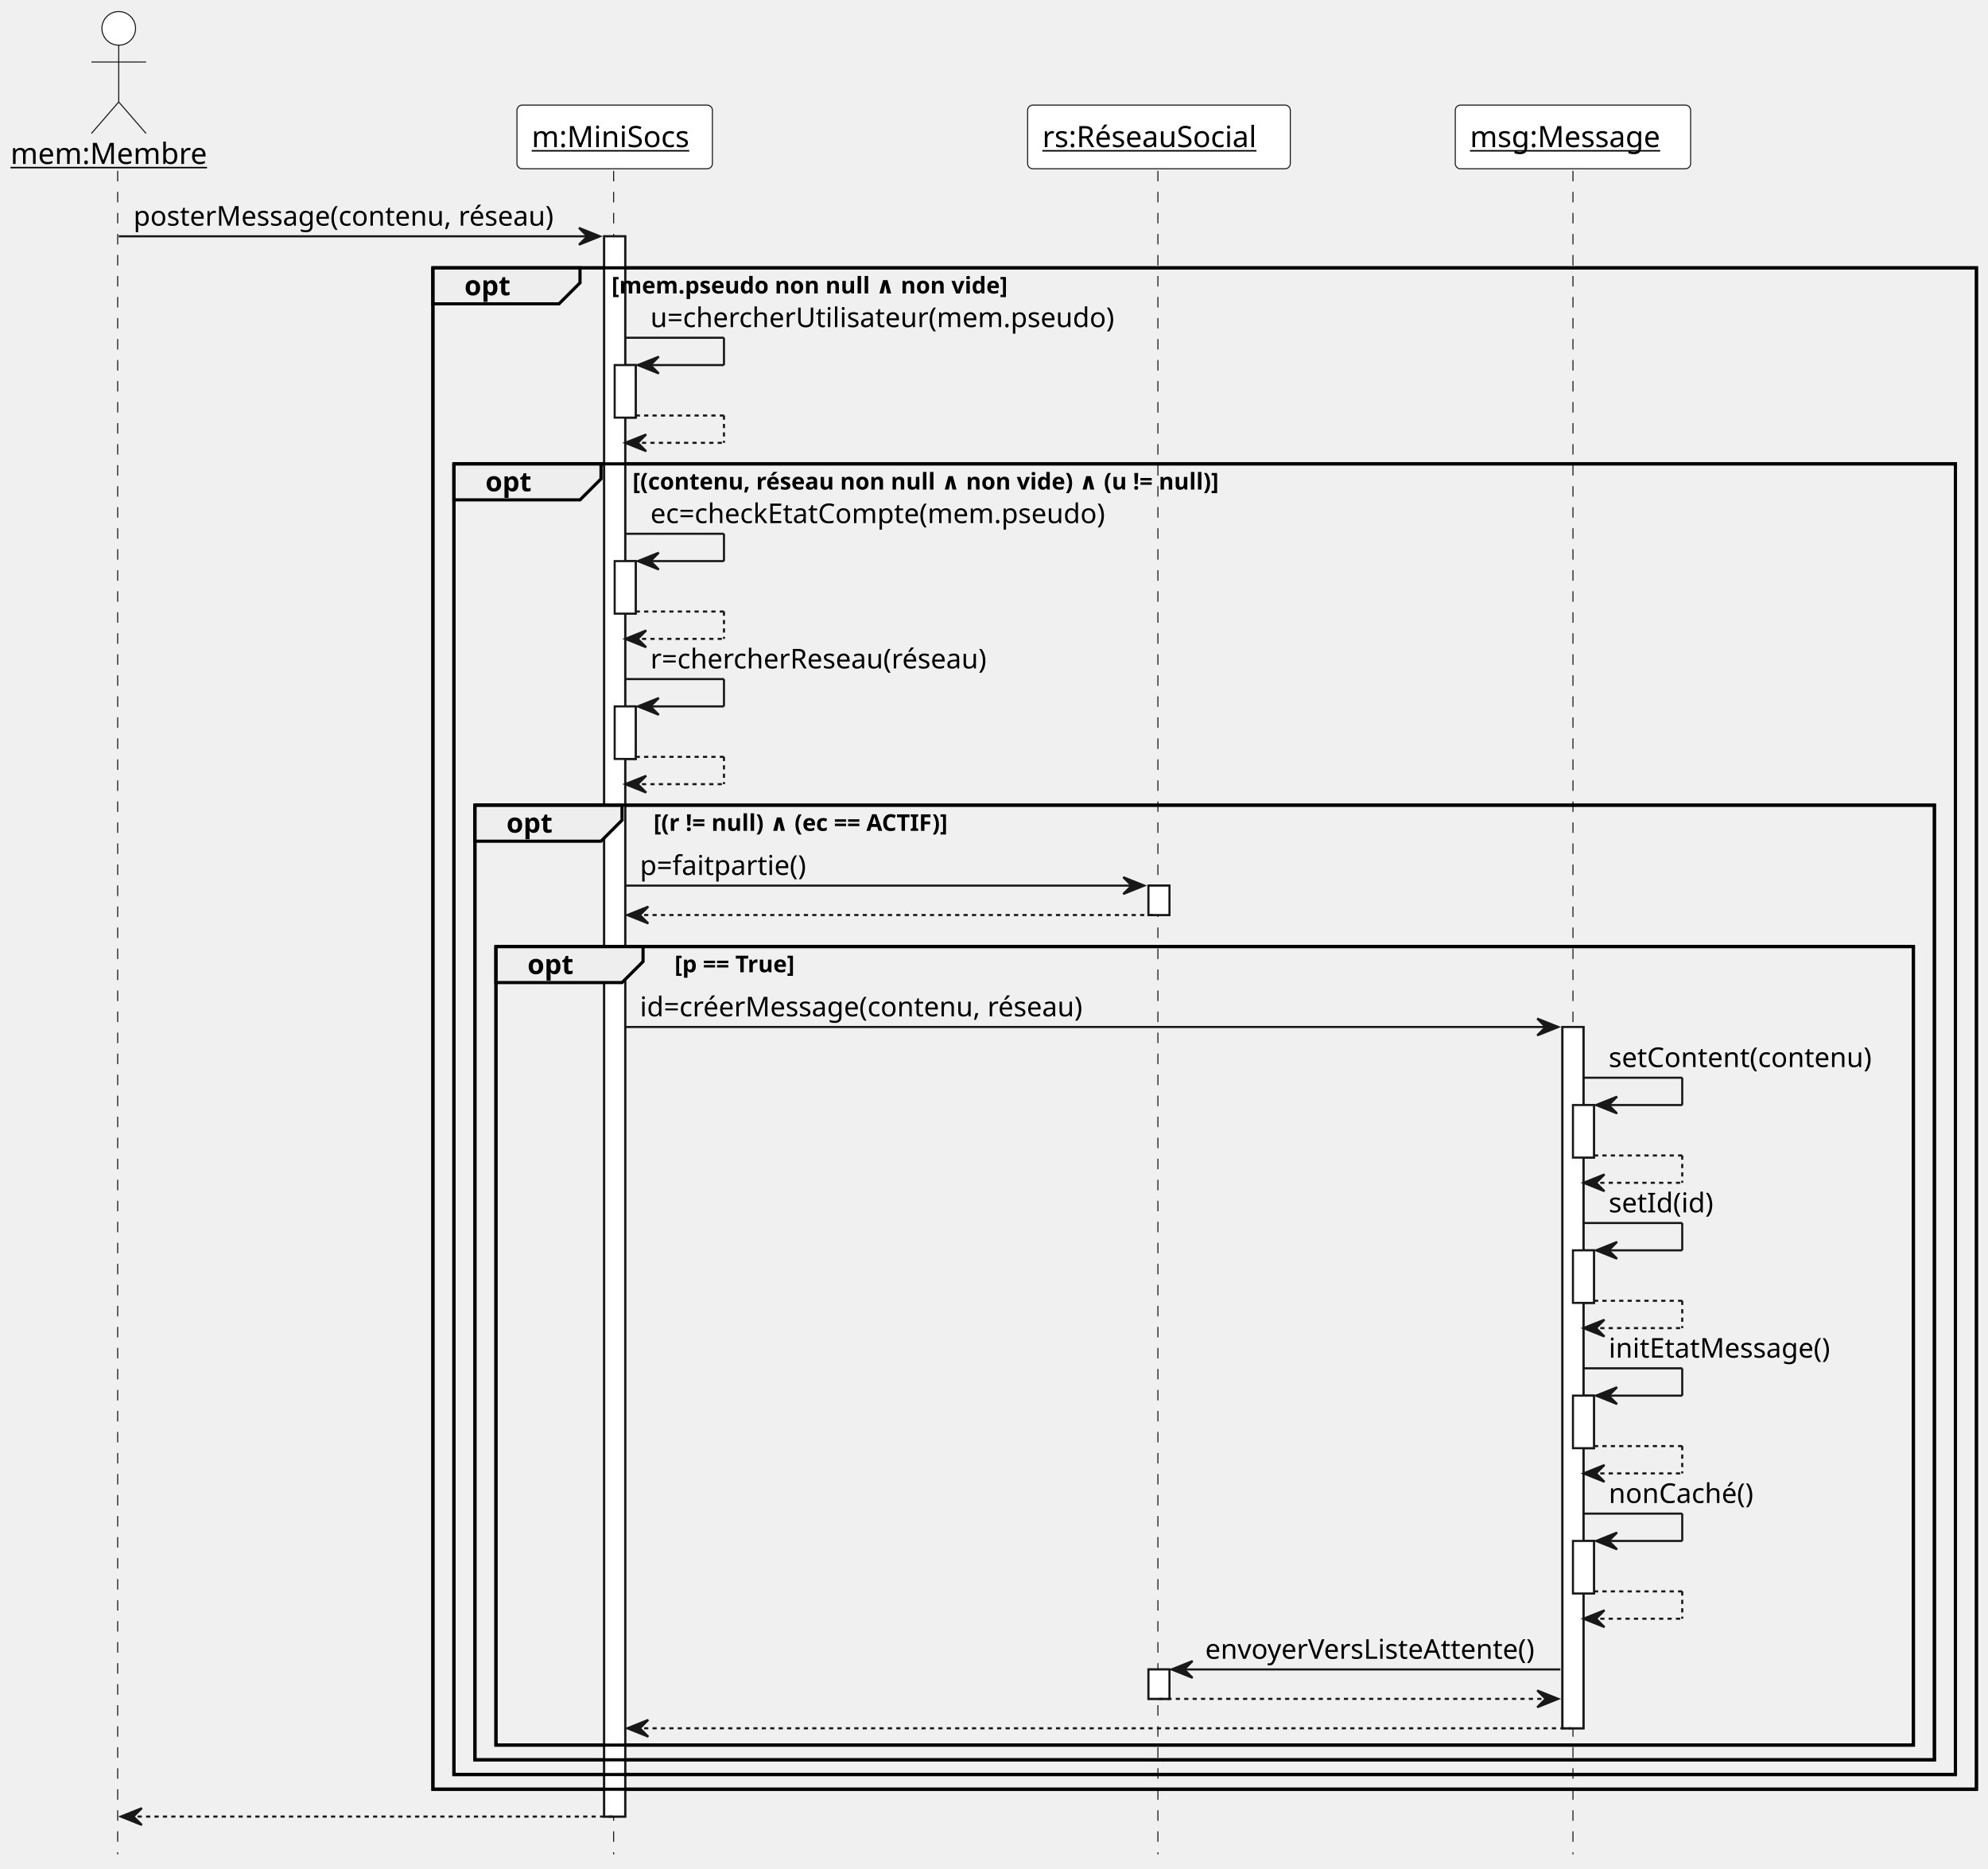
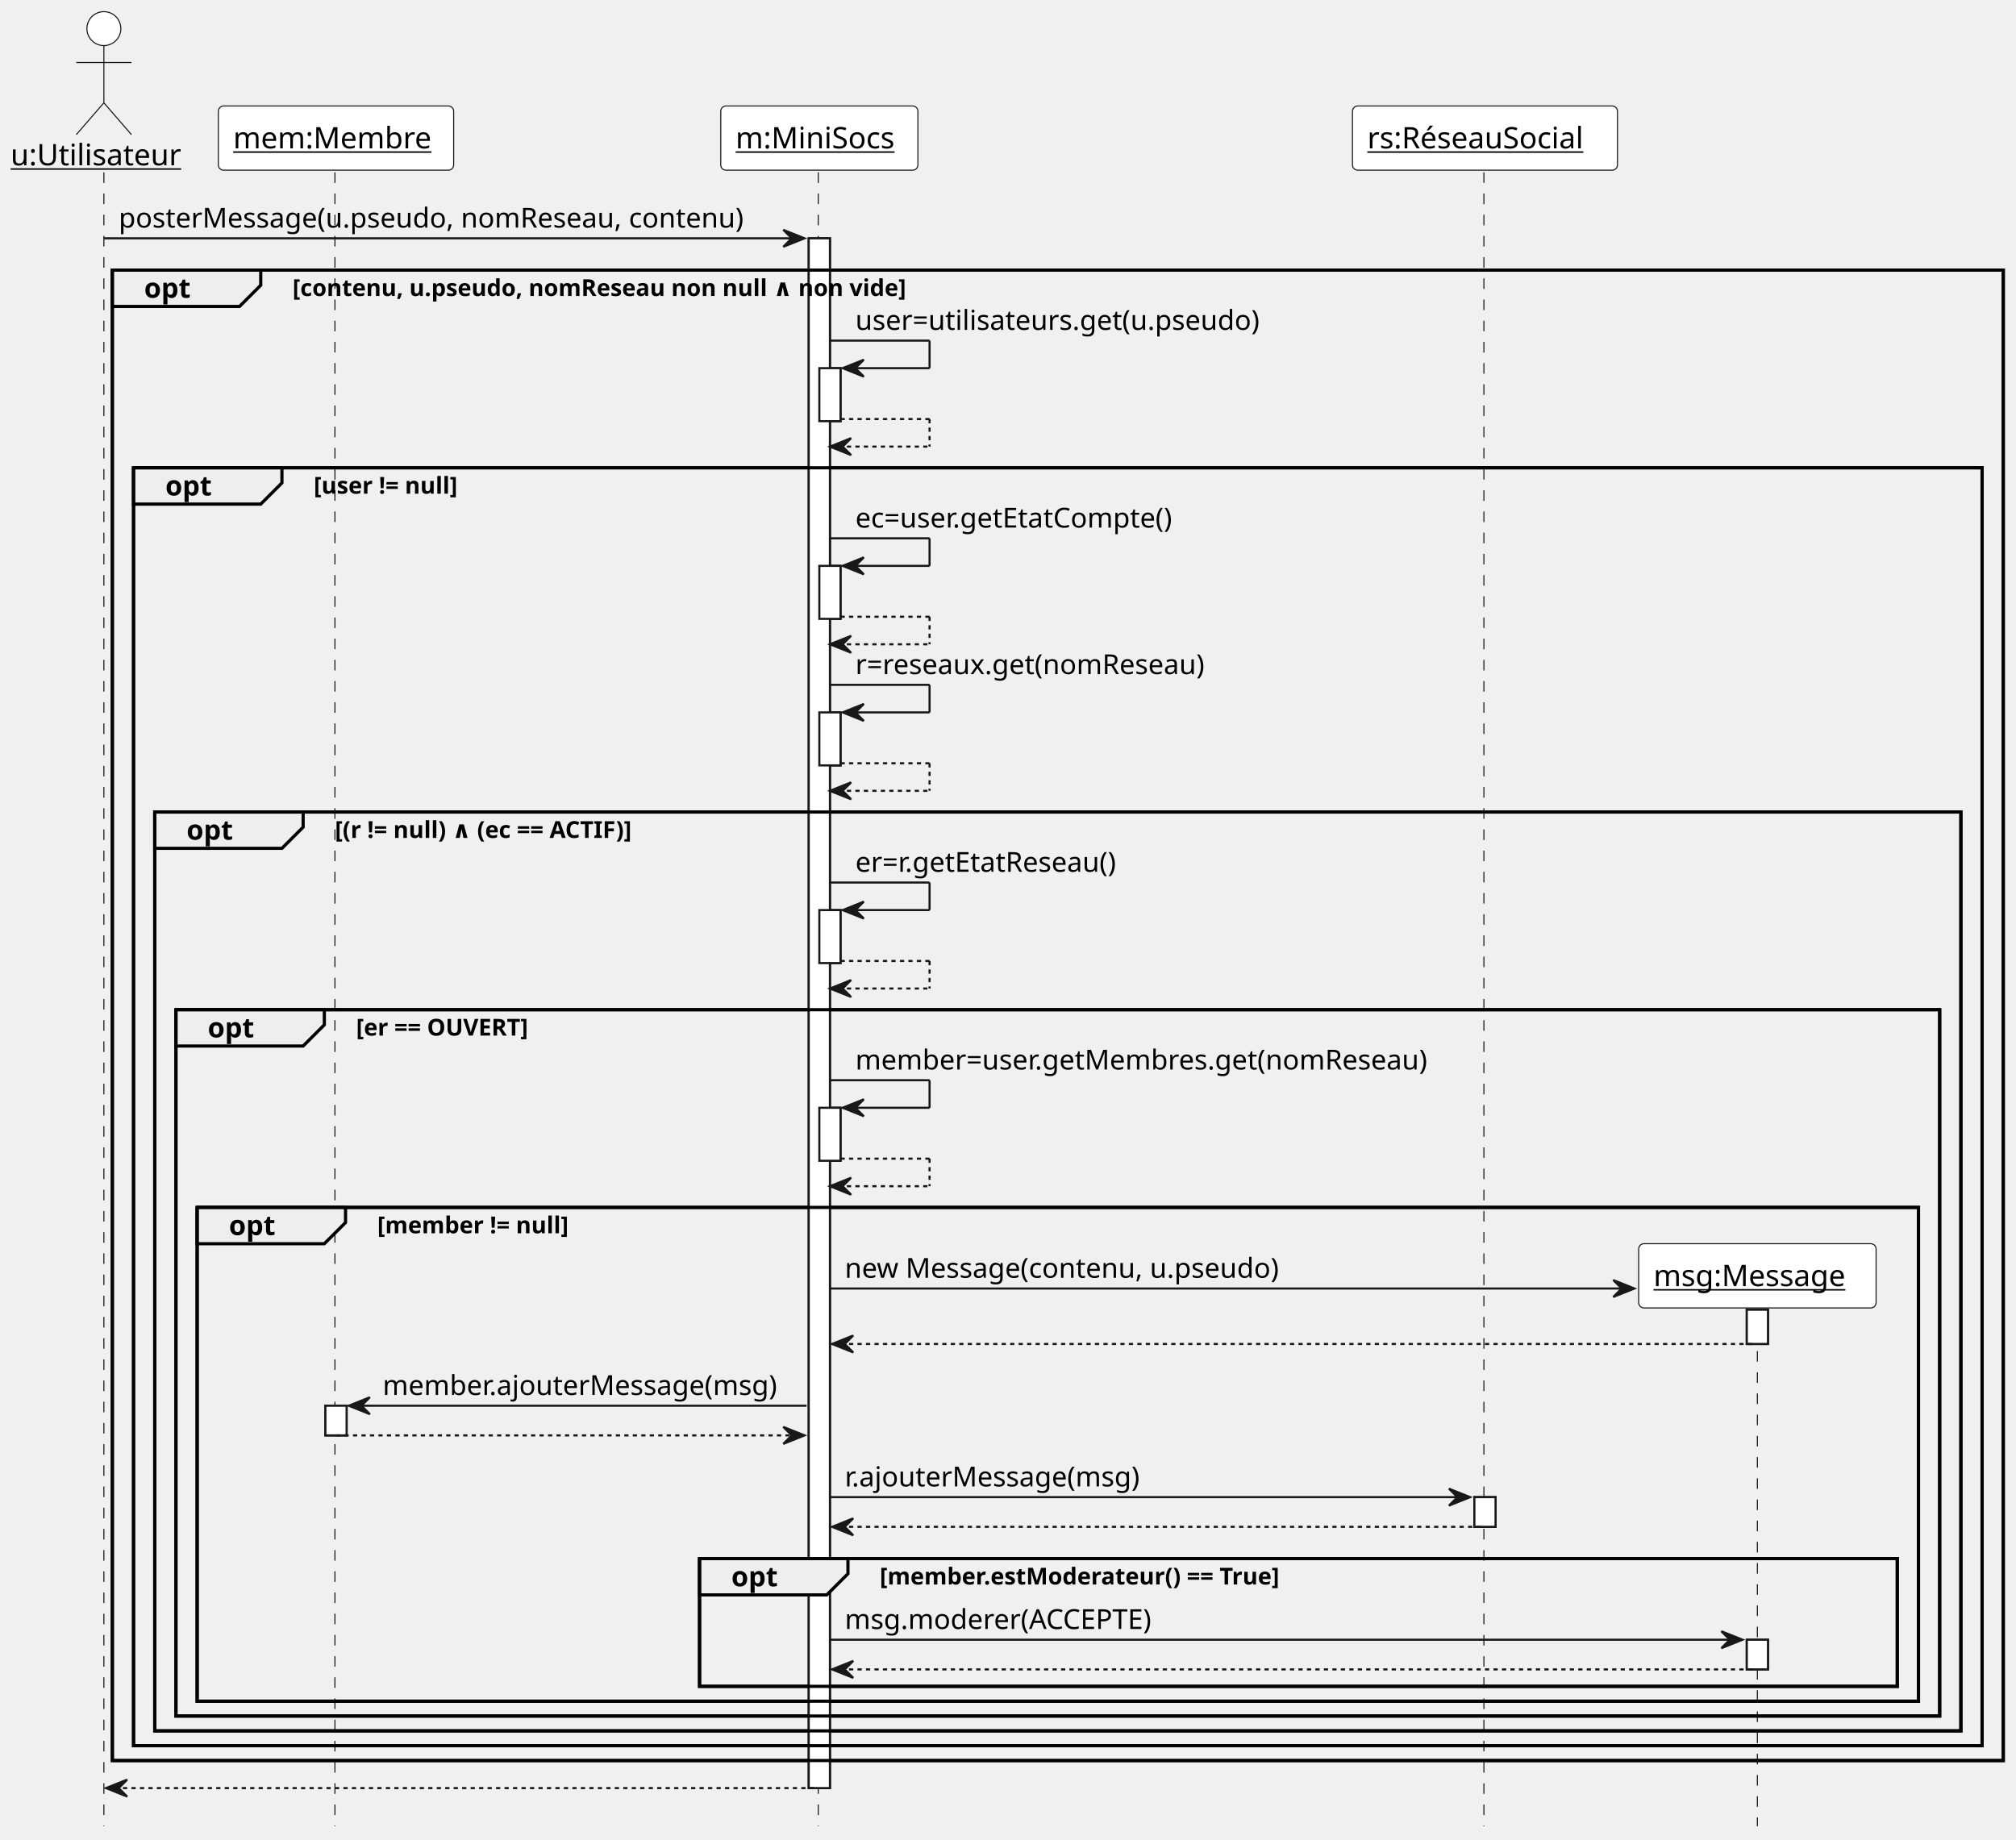
- <svg xmlns="http://www.w3.org/2000/svg" contentStyleType="text/css" height="889px" preserveAspectRatio="none" style="width:946px;height:889px;background:#FFFFFF;" version="1.1" viewBox="0 0 946 889" width="946px" zoomAndPan="magnify">
+ <svg xmlns="http://www.w3.org/2000/svg" contentStyleType="text/css" height="868px" preserveAspectRatio="none" style="width:951px;height:868px;background:#FFFFFF;" version="1.1" viewBox="0 0 951 868" width="951px" zoomAndPan="magnify">
  <defs />
  <g>
-     <rect fill="#FFFFFF" height="751.859" style="stroke:#181818;stroke-width:1.0;" width="10" x="287.5" y="112.43" />
-     <rect fill="#FFFFFF" height="25" style="stroke:#181818;stroke-width:1.0;" width="10" x="292.5" y="173.695" />
-     <rect fill="#FFFFFF" height="25" style="stroke:#181818;stroke-width:1.0;" width="10" x="292.5" y="266.961" />
-     <rect fill="#FFFFFF" height="25" style="stroke:#181818;stroke-width:1.0;" width="10" x="292.5" y="336.094" />
-     <rect fill="#FFFFFF" height="14" style="stroke:#181818;stroke-width:1.0;" width="10" x="546.5" y="421.359" />
-     <rect fill="#FFFFFF" height="14" style="stroke:#181818;stroke-width:1.0;" width="10" x="546.5" y="794.289" />
-     <rect fill="#FFFFFF" height="333.664" style="stroke:#181818;stroke-width:1.0;" width="10" x="743.5" y="488.625" />
-     <rect fill="#FFFFFF" height="25" style="stroke:#181818;stroke-width:1.0;" width="10" x="748.5" y="525.758" />
-     <rect fill="#FFFFFF" height="25" style="stroke:#181818;stroke-width:1.0;" width="10" x="748.5" y="594.891" />
-     <rect fill="#FFFFFF" height="25" style="stroke:#181818;stroke-width:1.0;" width="10" x="748.5" y="664.023" />
-     <rect fill="#FFFFFF" height="25" style="stroke:#181818;stroke-width:1.0;" width="10" x="748.5" y="733.156" />
-     <rect fill="none" height="723.859" style="stroke:#000000;stroke-width:1.5;" width="734.5" x="206" y="127.43" />
-     <rect fill="none" height="623.594" style="stroke:#000000;stroke-width:1.5;" width="714.5" x="216" y="220.695" />
-     <rect fill="none" height="454.195" style="stroke:#000000;stroke-width:1.5;" width="694.5" x="226" y="383.094" />
-     <rect fill="none" height="379.93" style="stroke:#000000;stroke-width:1.5;" width="674.5" x="236" y="450.359" />
-     <line style="stroke:#181818;stroke-width:0.5;stroke-dasharray:5.0,5.0;" x1="56" x2="56" y1="81.297" y2="882.289" />
-     <line style="stroke:#181818;stroke-width:0.5;stroke-dasharray:5.0,5.0;" x1="292" x2="292" y1="81.297" y2="882.289" />
-     <line style="stroke:#181818;stroke-width:0.5;stroke-dasharray:5.0,5.0;" x1="551" x2="551" y1="81.297" y2="882.289" />
-     <line style="stroke:#181818;stroke-width:0.5;stroke-dasharray:5.0,5.0;" x1="748.5" x2="748.5" y1="81.297" y2="882.289" />
-     <text fill="#000000" font-family="sans-serif" font-size="14" lengthAdjust="spacing" text-decoration="underline" textLength="97" x="5" y="77.995">mem:Membre</text>
-     <ellipse cx="56.5" cy="13.5" fill="#FFFFFF" rx="8" ry="8" style="stroke:#181818;stroke-width:0.5;" />
-     <path d="M56.5,21.5 L56.5,48.5 M43.5,29.5 L69.5,29.5 M56.5,48.5 L43.5,63.5 M56.5,48.5 L69.5,63.5 " fill="none" style="stroke:#181818;stroke-width:0.5;" />
-     <rect fill="#FFFFFF" height="30.297" rx="2.5" ry="2.5" style="stroke:#181818;stroke-width:0.5;" width="93" x="246" y="50" />
-     <text fill="#000000" font-family="sans-serif" font-size="14" lengthAdjust="spacing" text-decoration="underline" textLength="79" x="253" y="69.995">m:MiniSocs</text>
-     <rect fill="#FFFFFF" height="30.297" rx="2.5" ry="2.5" style="stroke:#181818;stroke-width:0.5;" width="125" x="489" y="50" />
-     <text fill="#000000" font-family="sans-serif" font-size="14" lengthAdjust="spacing" text-decoration="underline" textLength="111" x="496" y="69.995">rs:RéseauSocial</text>
-     <rect fill="#FFFFFF" height="30.297" rx="2.5" ry="2.5" style="stroke:#181818;stroke-width:0.5;" width="112" x="692.5" y="50" />
-     <text fill="#000000" font-family="sans-serif" font-size="14" lengthAdjust="spacing" text-decoration="underline" textLength="98" x="699.5" y="69.995">msg:Message</text>
-     <rect fill="#FFFFFF" height="751.859" style="stroke:#181818;stroke-width:1.0;" width="10" x="287.5" y="112.43" />
-     <rect fill="#FFFFFF" height="25" style="stroke:#181818;stroke-width:1.0;" width="10" x="292.5" y="173.695" />
-     <rect fill="#FFFFFF" height="25" style="stroke:#181818;stroke-width:1.0;" width="10" x="292.5" y="266.961" />
-     <rect fill="#FFFFFF" height="25" style="stroke:#181818;stroke-width:1.0;" width="10" x="292.5" y="336.094" />
-     <rect fill="#FFFFFF" height="14" style="stroke:#181818;stroke-width:1.0;" width="10" x="546.5" y="421.359" />
-     <rect fill="#FFFFFF" height="14" style="stroke:#181818;stroke-width:1.0;" width="10" x="546.5" y="794.289" />
-     <rect fill="#FFFFFF" height="333.664" style="stroke:#181818;stroke-width:1.0;" width="10" x="743.5" y="488.625" />
-     <rect fill="#FFFFFF" height="25" style="stroke:#181818;stroke-width:1.0;" width="10" x="748.5" y="525.758" />
-     <rect fill="#FFFFFF" height="25" style="stroke:#181818;stroke-width:1.0;" width="10" x="748.5" y="594.891" />
-     <rect fill="#FFFFFF" height="25" style="stroke:#181818;stroke-width:1.0;" width="10" x="748.5" y="664.023" />
-     <rect fill="#FFFFFF" height="25" style="stroke:#181818;stroke-width:1.0;" width="10" x="748.5" y="733.156" />
-     <polygon fill="#181818" points="275.5,108.43,285.5,112.43,275.5,116.43,279.5,112.43" style="stroke:#181818;stroke-width:1.0;" />
-     <line style="stroke:#181818;stroke-width:1.0;" x1="56.5" x2="281.5" y1="112.43" y2="112.43" />
-     <text fill="#000000" font-family="sans-serif" font-size="13" lengthAdjust="spacing" textLength="212" x="63.5" y="107.364">posterMessage(contenu, réseau)</text>
-     <path d="M206,127.43 L276,127.43 L276,134.562 L266,144.562 L206,144.562 L206,127.43 " fill="#EEEEEE" style="stroke:#000000;stroke-width:1.5;" />
-     <rect fill="none" height="723.859" style="stroke:#000000;stroke-width:1.5;" width="734.5" x="206" y="127.43" />
-     <text fill="#000000" font-family="sans-serif" font-size="13" font-weight="bold" lengthAdjust="spacing" textLength="25" x="221" y="140.497">opt</text>
-     <text fill="#000000" font-family="sans-serif" font-size="11" font-weight="bold" lengthAdjust="spacing" textLength="219" x="291" y="139.64">[mem.pseudo non null ∧ non vide]</text>
-     <line style="stroke:#181818;stroke-width:1.0;" x1="297.5" x2="344.5" y1="160.695" y2="160.695" />
-     <line style="stroke:#181818;stroke-width:1.0;" x1="344.5" x2="344.5" y1="160.695" y2="173.695" />
-     <line style="stroke:#181818;stroke-width:1.0;" x1="303.5" x2="344.5" y1="173.695" y2="173.695" />
-     <polygon fill="#181818" points="313.5,169.695,303.5,173.695,313.5,177.695,309.5,173.695" style="stroke:#181818;stroke-width:1.0;" />
-     <text fill="#000000" font-family="sans-serif" font-size="13" lengthAdjust="spacing" textLength="235" x="309.5" y="155.629">u=chercherUtilisateur(mem.pseudo)</text>
-     <line style="stroke:#181818;stroke-width:1.0;stroke-dasharray:2.0,2.0;" x1="302.5" x2="344.5" y1="197.695" y2="197.695" />
-     <line style="stroke:#181818;stroke-width:1.0;stroke-dasharray:2.0,2.0;" x1="344.5" x2="344.5" y1="197.695" y2="210.695" />
-     <line style="stroke:#181818;stroke-width:1.0;stroke-dasharray:2.0,2.0;" x1="297.5" x2="344.5" y1="210.695" y2="210.695" />
-     <polygon fill="#181818" points="307.5,206.695,297.5,210.695,307.5,214.695,303.5,210.695" style="stroke:#181818;stroke-width:1.0;" />
-     <path d="M216,220.695 L286,220.695 L286,227.828 L276,237.828 L216,237.828 L216,220.695 " fill="#EEEEEE" style="stroke:#000000;stroke-width:1.5;" />
-     <rect fill="none" height="623.594" style="stroke:#000000;stroke-width:1.5;" width="714.5" x="216" y="220.695" />
-     <text fill="#000000" font-family="sans-serif" font-size="13" font-weight="bold" lengthAdjust="spacing" textLength="25" x="231" y="233.762">opt</text>
-     <text fill="#000000" font-family="sans-serif" font-size="11" font-weight="bold" lengthAdjust="spacing" textLength="333" x="301" y="232.906">[(contenu, réseau non null ∧ non vide) ∧ (u != null)]</text>
-     <line style="stroke:#181818;stroke-width:1.0;" x1="297.5" x2="344.5" y1="253.961" y2="253.961" />
-     <line style="stroke:#181818;stroke-width:1.0;" x1="344.5" x2="344.5" y1="253.961" y2="266.961" />
-     <line style="stroke:#181818;stroke-width:1.0;" x1="303.5" x2="344.5" y1="266.961" y2="266.961" />
-     <polygon fill="#181818" points="313.5,262.961,303.5,266.961,313.5,270.961,309.5,266.961" style="stroke:#181818;stroke-width:1.0;" />
-     <text fill="#000000" font-family="sans-serif" font-size="13" lengthAdjust="spacing" textLength="235" x="309.5" y="248.895">ec=checkEtatCompte(mem.pseudo)</text>
-     <line style="stroke:#181818;stroke-width:1.0;stroke-dasharray:2.0,2.0;" x1="302.5" x2="344.5" y1="290.961" y2="290.961" />
-     <line style="stroke:#181818;stroke-width:1.0;stroke-dasharray:2.0,2.0;" x1="344.5" x2="344.5" y1="290.961" y2="303.961" />
-     <line style="stroke:#181818;stroke-width:1.0;stroke-dasharray:2.0,2.0;" x1="297.5" x2="344.5" y1="303.961" y2="303.961" />
-     <polygon fill="#181818" points="307.5,299.961,297.5,303.961,307.5,307.961,303.5,303.961" style="stroke:#181818;stroke-width:1.0;" />
-     <line style="stroke:#181818;stroke-width:1.0;" x1="297.5" x2="344.5" y1="323.094" y2="323.094" />
-     <line style="stroke:#181818;stroke-width:1.0;" x1="344.5" x2="344.5" y1="323.094" y2="336.094" />
-     <line style="stroke:#181818;stroke-width:1.0;" x1="303.5" x2="344.5" y1="336.094" y2="336.094" />
-     <polygon fill="#181818" points="313.5,332.094,303.5,336.094,313.5,340.094,309.5,336.094" style="stroke:#181818;stroke-width:1.0;" />
-     <text fill="#000000" font-family="sans-serif" font-size="13" lengthAdjust="spacing" textLength="173" x="309.5" y="318.028">r=chercherReseau(réseau)</text>
-     <line style="stroke:#181818;stroke-width:1.0;stroke-dasharray:2.0,2.0;" x1="302.5" x2="344.5" y1="360.094" y2="360.094" />
-     <line style="stroke:#181818;stroke-width:1.0;stroke-dasharray:2.0,2.0;" x1="344.5" x2="344.5" y1="360.094" y2="373.094" />
-     <line style="stroke:#181818;stroke-width:1.0;stroke-dasharray:2.0,2.0;" x1="297.5" x2="344.5" y1="373.094" y2="373.094" />
-     <polygon fill="#181818" points="307.5,369.094,297.5,373.094,307.5,377.094,303.5,373.094" style="stroke:#181818;stroke-width:1.0;" />
-     <path d="M226,383.094 L296,383.094 L296,390.227 L286,400.227 L226,400.227 L226,383.094 " fill="#EEEEEE" style="stroke:#000000;stroke-width:1.5;" />
-     <rect fill="none" height="454.195" style="stroke:#000000;stroke-width:1.5;" width="694.5" x="226" y="383.094" />
-     <text fill="#000000" font-family="sans-serif" font-size="13" font-weight="bold" lengthAdjust="spacing" textLength="25" x="241" y="396.161">opt</text>
-     <text fill="#000000" font-family="sans-serif" font-size="11" font-weight="bold" lengthAdjust="spacing" textLength="176" x="311" y="395.304">[(r != null) ∧ (ec == ACTIF)]</text>
-     <polygon fill="#181818" points="534.5,417.359,544.5,421.359,534.5,425.359,538.5,421.359" style="stroke:#181818;stroke-width:1.0;" />
-     <line style="stroke:#181818;stroke-width:1.0;" x1="297.5" x2="540.5" y1="421.359" y2="421.359" />
-     <text fill="#000000" font-family="sans-serif" font-size="13" lengthAdjust="spacing" textLength="86" x="304.5" y="416.293">p=faitpartie()</text>
-     <polygon fill="#181818" points="308.5,431.359,298.5,435.359,308.5,439.359,304.5,435.359" style="stroke:#181818;stroke-width:1.0;" />
-     <line style="stroke:#181818;stroke-width:1.0;stroke-dasharray:2.0,2.0;" x1="302.5" x2="550.5" y1="435.359" y2="435.359" />
-     <path d="M236,450.359 L306,450.359 L306,457.492 L296,467.492 L236,467.492 L236,450.359 " fill="#EEEEEE" style="stroke:#000000;stroke-width:1.5;" />
-     <rect fill="none" height="379.93" style="stroke:#000000;stroke-width:1.5;" width="674.5" x="236" y="450.359" />
-     <text fill="#000000" font-family="sans-serif" font-size="13" font-weight="bold" lengthAdjust="spacing" textLength="25" x="251" y="463.426">opt</text>
-     <text fill="#000000" font-family="sans-serif" font-size="11" font-weight="bold" lengthAdjust="spacing" textLength="73" x="321" y="462.57">[p == True]</text>
-     <polygon fill="#181818" points="731.5,484.625,741.5,488.625,731.5,492.625,735.5,488.625" style="stroke:#181818;stroke-width:1.0;" />
-     <line style="stroke:#181818;stroke-width:1.0;" x1="297.5" x2="737.5" y1="488.625" y2="488.625" />
-     <text fill="#000000" font-family="sans-serif" font-size="13" lengthAdjust="spacing" textLength="226" x="304.5" y="483.559">id=créerMessage(contenu, réseau)</text>
-     <line style="stroke:#181818;stroke-width:1.0;" x1="753.5" x2="800.5" y1="512.758" y2="512.758" />
-     <line style="stroke:#181818;stroke-width:1.0;" x1="800.5" x2="800.5" y1="512.758" y2="525.758" />
-     <line style="stroke:#181818;stroke-width:1.0;" x1="759.5" x2="800.5" y1="525.758" y2="525.758" />
-     <polygon fill="#181818" points="769.5,521.758,759.5,525.758,769.5,529.758,765.5,525.758" style="stroke:#181818;stroke-width:1.0;" />
-     <text fill="#000000" font-family="sans-serif" font-size="13" lengthAdjust="spacing" textLength="133" x="765.5" y="507.692">setContent(contenu)</text>
-     <line style="stroke:#181818;stroke-width:1.0;stroke-dasharray:2.0,2.0;" x1="758.5" x2="800.5" y1="549.758" y2="549.758" />
-     <line style="stroke:#181818;stroke-width:1.0;stroke-dasharray:2.0,2.0;" x1="800.5" x2="800.5" y1="549.758" y2="562.758" />
-     <line style="stroke:#181818;stroke-width:1.0;stroke-dasharray:2.0,2.0;" x1="753.5" x2="800.5" y1="562.758" y2="562.758" />
-     <polygon fill="#181818" points="763.5,558.758,753.5,562.758,763.5,566.758,759.5,562.758" style="stroke:#181818;stroke-width:1.0;" />
-     <line style="stroke:#181818;stroke-width:1.0;" x1="753.5" x2="800.5" y1="581.891" y2="581.891" />
-     <line style="stroke:#181818;stroke-width:1.0;" x1="800.5" x2="800.5" y1="581.891" y2="594.891" />
-     <line style="stroke:#181818;stroke-width:1.0;" x1="759.5" x2="800.5" y1="594.891" y2="594.891" />
-     <polygon fill="#181818" points="769.5,590.891,759.5,594.891,769.5,598.891,765.5,594.891" style="stroke:#181818;stroke-width:1.0;" />
-     <text fill="#000000" font-family="sans-serif" font-size="13" lengthAdjust="spacing" textLength="52" x="765.5" y="576.825">setId(id)</text>
-     <line style="stroke:#181818;stroke-width:1.0;stroke-dasharray:2.0,2.0;" x1="758.5" x2="800.5" y1="618.891" y2="618.891" />
-     <line style="stroke:#181818;stroke-width:1.0;stroke-dasharray:2.0,2.0;" x1="800.5" x2="800.5" y1="618.891" y2="631.891" />
-     <line style="stroke:#181818;stroke-width:1.0;stroke-dasharray:2.0,2.0;" x1="753.5" x2="800.5" y1="631.891" y2="631.891" />
-     <polygon fill="#181818" points="763.5,627.891,753.5,631.891,763.5,635.891,759.5,631.891" style="stroke:#181818;stroke-width:1.0;" />
-     <line style="stroke:#181818;stroke-width:1.0;" x1="753.5" x2="800.5" y1="651.023" y2="651.023" />
-     <line style="stroke:#181818;stroke-width:1.0;" x1="800.5" x2="800.5" y1="651.023" y2="664.023" />
-     <line style="stroke:#181818;stroke-width:1.0;" x1="759.5" x2="800.5" y1="664.023" y2="664.023" />
-     <polygon fill="#181818" points="769.5,660.023,759.5,664.023,769.5,668.023,765.5,664.023" style="stroke:#181818;stroke-width:1.0;" />
-     <text fill="#000000" font-family="sans-serif" font-size="13" lengthAdjust="spacing" textLength="112" x="765.5" y="645.957">initEtatMessage()</text>
-     <line style="stroke:#181818;stroke-width:1.0;stroke-dasharray:2.0,2.0;" x1="758.5" x2="800.5" y1="688.023" y2="688.023" />
-     <line style="stroke:#181818;stroke-width:1.0;stroke-dasharray:2.0,2.0;" x1="800.5" x2="800.5" y1="688.023" y2="701.023" />
-     <line style="stroke:#181818;stroke-width:1.0;stroke-dasharray:2.0,2.0;" x1="753.5" x2="800.5" y1="701.023" y2="701.023" />
-     <polygon fill="#181818" points="763.5,697.023,753.5,701.023,763.5,705.023,759.5,701.023" style="stroke:#181818;stroke-width:1.0;" />
-     <line style="stroke:#181818;stroke-width:1.0;" x1="753.5" x2="800.5" y1="720.156" y2="720.156" />
-     <line style="stroke:#181818;stroke-width:1.0;" x1="800.5" x2="800.5" y1="720.156" y2="733.156" />
-     <line style="stroke:#181818;stroke-width:1.0;" x1="759.5" x2="800.5" y1="733.156" y2="733.156" />
-     <polygon fill="#181818" points="769.5,729.156,759.5,733.156,769.5,737.156,765.5,733.156" style="stroke:#181818;stroke-width:1.0;" />
-     <text fill="#000000" font-family="sans-serif" font-size="13" lengthAdjust="spacing" textLength="74" x="765.5" y="715.09">nonCaché()</text>
-     <line style="stroke:#181818;stroke-width:1.0;stroke-dasharray:2.0,2.0;" x1="758.5" x2="800.5" y1="757.156" y2="757.156" />
-     <line style="stroke:#181818;stroke-width:1.0;stroke-dasharray:2.0,2.0;" x1="800.5" x2="800.5" y1="757.156" y2="770.156" />
-     <line style="stroke:#181818;stroke-width:1.0;stroke-dasharray:2.0,2.0;" x1="753.5" x2="800.5" y1="770.156" y2="770.156" />
-     <polygon fill="#181818" points="763.5,766.156,753.5,770.156,763.5,774.156,759.5,770.156" style="stroke:#181818;stroke-width:1.0;" />
-     <polygon fill="#181818" points="567.5,790.289,557.5,794.289,567.5,798.289,563.5,794.289" style="stroke:#181818;stroke-width:1.0;" />
-     <line style="stroke:#181818;stroke-width:1.0;" x1="561.5" x2="742.5" y1="794.289" y2="794.289" />
-     <text fill="#000000" font-family="sans-serif" font-size="13" lengthAdjust="spacing" textLength="168" x="573.5" y="789.223">envoyerVersListeAttente()</text>
-     <polygon fill="#181818" points="731.5,804.289,741.5,808.289,731.5,812.289,735.5,808.289" style="stroke:#181818;stroke-width:1.0;" />
-     <line style="stroke:#181818;stroke-width:1.0;stroke-dasharray:2.0,2.0;" x1="551.5" x2="737.5" y1="808.289" y2="808.289" />
-     <polygon fill="#181818" points="308.5,818.289,298.5,822.289,308.5,826.289,304.5,822.289" style="stroke:#181818;stroke-width:1.0;" />
-     <line style="stroke:#181818;stroke-width:1.0;stroke-dasharray:2.0,2.0;" x1="302.5" x2="747.5" y1="822.289" y2="822.289" />
-     <polygon fill="#181818" points="67.5,860.289,57.5,864.289,67.5,868.289,63.5,864.289" style="stroke:#181818;stroke-width:1.0;" />
-     <line style="stroke:#181818;stroke-width:1.0;stroke-dasharray:2.0,2.0;" x1="61.5" x2="291.5" y1="864.289" y2="864.289" />
+     <rect fill="#FFFFFF" height="14" style="stroke:#181818;stroke-width:1.0;" width="10" x="153.5" y="663.188" />
+     <rect fill="#FFFFFF" height="731.156" style="stroke:#181818;stroke-width:1.0;" width="10" x="381.5" y="112.43" />
+     <rect fill="#FFFFFF" height="25" style="stroke:#181818;stroke-width:1.0;" width="10" x="386.5" y="173.695" />
+     <rect fill="#FFFFFF" height="25" style="stroke:#181818;stroke-width:1.0;" width="10" x="386.5" y="266.961" />
+     <rect fill="#FFFFFF" height="25" style="stroke:#181818;stroke-width:1.0;" width="10" x="386.5" y="336.094" />
+     <rect fill="#FFFFFF" height="25" style="stroke:#181818;stroke-width:1.0;" width="10" x="386.5" y="429.359" />
+     <rect fill="#FFFFFF" height="25" style="stroke:#181818;stroke-width:1.0;" width="10" x="386.5" y="522.625" />
+     <rect fill="#FFFFFF" height="14" style="stroke:#181818;stroke-width:1.0;" width="10" x="695.5" y="706.32" />
+     <rect fill="#FFFFFF" height="16.164" style="stroke:#181818;stroke-width:1.0;" width="10" x="824" y="617.891" />
+     <rect fill="#FFFFFF" height="14" style="stroke:#181818;stroke-width:1.0;" width="10" x="824" y="773.586" />
+     <rect fill="none" height="703.156" style="stroke:#000000;stroke-width:1.5;" width="892" x="53" y="127.43" />
+     <rect fill="none" height="602.891" style="stroke:#000000;stroke-width:1.5;" width="872" x="63" y="220.695" />
+     <rect fill="none" height="433.492" style="stroke:#000000;stroke-width:1.5;" width="852" x="73" y="383.094" />
+     <rect fill="none" height="333.227" style="stroke:#000000;stroke-width:1.5;" width="832" x="83" y="476.359" />
+     <rect fill="none" height="232.961" style="stroke:#000000;stroke-width:1.5;" width="812" x="93" y="569.625" />
+     <rect fill="none" height="60.266" style="stroke:#000000;stroke-width:1.5;" width="565" x="330" y="735.32" />
+     <line style="stroke:#181818;stroke-width:0.5;stroke-dasharray:5.0,5.0;" x1="49" x2="49" y1="81.297" y2="861.586" />
+     <line style="stroke:#181818;stroke-width:0.5;stroke-dasharray:5.0,5.0;" x1="158" x2="158" y1="81.297" y2="861.586" />
+     <line style="stroke:#181818;stroke-width:0.5;stroke-dasharray:5.0,5.0;" x1="386" x2="386" y1="81.297" y2="861.586" />
+     <line style="stroke:#181818;stroke-width:0.5;stroke-dasharray:5.0,5.0;" x1="700" x2="700" y1="81.297" y2="861.586" />
+     <line style="stroke:#181818;stroke-width:0.5;stroke-dasharray:5.0,5.0;" x1="829" x2="829" y1="617.406" y2="861.586" />
+     <text fill="#000000" font-family="sans-serif" font-size="14" lengthAdjust="spacing" text-decoration="underline" textLength="82" x="5" y="77.995">u:Utilisateur</text>
+     <ellipse cx="49" cy="13.5" fill="#FFFFFF" rx="8" ry="8" style="stroke:#181818;stroke-width:0.5;" />
+     <path d="M49,21.5 L49,48.5 M36,29.5 L62,29.5 M49,48.5 L36,63.5 M49,48.5 L62,63.5 " fill="none" style="stroke:#181818;stroke-width:0.5;" />
+     <rect fill="#FFFFFF" height="30.297" rx="2.5" ry="2.5" style="stroke:#181818;stroke-width:0.5;" width="111" x="103" y="50" />
+     <text fill="#000000" font-family="sans-serif" font-size="14" lengthAdjust="spacing" text-decoration="underline" textLength="97" x="110" y="69.995">mem:Membre</text>
+     <rect fill="#FFFFFF" height="30.297" rx="2.5" ry="2.5" style="stroke:#181818;stroke-width:0.5;" width="93" x="340" y="50" />
+     <text fill="#000000" font-family="sans-serif" font-size="14" lengthAdjust="spacing" text-decoration="underline" textLength="79" x="347" y="69.995">m:MiniSocs</text>
+     <rect fill="#FFFFFF" height="30.297" rx="2.5" ry="2.5" style="stroke:#181818;stroke-width:0.5;" width="125" x="638" y="50" />
+     <text fill="#000000" font-family="sans-serif" font-size="14" lengthAdjust="spacing" text-decoration="underline" textLength="111" x="645" y="69.995">rs:RéseauSocial</text>
+     <rect fill="#FFFFFF" height="14" style="stroke:#181818;stroke-width:1.0;" width="10" x="153.5" y="663.188" />
+     <rect fill="#FFFFFF" height="731.156" style="stroke:#181818;stroke-width:1.0;" width="10" x="381.5" y="112.43" />
+     <rect fill="#FFFFFF" height="25" style="stroke:#181818;stroke-width:1.0;" width="10" x="386.5" y="173.695" />
+     <rect fill="#FFFFFF" height="25" style="stroke:#181818;stroke-width:1.0;" width="10" x="386.5" y="266.961" />
+     <rect fill="#FFFFFF" height="25" style="stroke:#181818;stroke-width:1.0;" width="10" x="386.5" y="336.094" />
+     <rect fill="#FFFFFF" height="25" style="stroke:#181818;stroke-width:1.0;" width="10" x="386.5" y="429.359" />
+     <rect fill="#FFFFFF" height="25" style="stroke:#181818;stroke-width:1.0;" width="10" x="386.5" y="522.625" />
+     <rect fill="#FFFFFF" height="14" style="stroke:#181818;stroke-width:1.0;" width="10" x="695.5" y="706.32" />
+     <rect fill="#FFFFFF" height="16.164" style="stroke:#181818;stroke-width:1.0;" width="10" x="824" y="617.891" />
+     <rect fill="#FFFFFF" height="14" style="stroke:#181818;stroke-width:1.0;" width="10" x="824" y="773.586" />
+     <polygon fill="#181818" points="369.5,108.43,379.5,112.43,369.5,116.43,373.5,112.43" style="stroke:#181818;stroke-width:1.0;" />
+     <line style="stroke:#181818;stroke-width:1.0;" x1="49" x2="375.5" y1="112.43" y2="112.43" />
+     <text fill="#000000" font-family="sans-serif" font-size="13" lengthAdjust="spacing" textLength="311" x="56" y="107.364">posterMessage(u.pseudo, nomReseau, contenu)</text>
+     <path d="M53,127.43 L123,127.43 L123,134.562 L113,144.562 L53,144.562 L53,127.43 " fill="#EEEEEE" style="stroke:#000000;stroke-width:1.5;" />
+     <rect fill="none" height="703.156" style="stroke:#000000;stroke-width:1.5;" width="892" x="53" y="127.43" />
+     <text fill="#000000" font-family="sans-serif" font-size="13" font-weight="bold" lengthAdjust="spacing" textLength="25" x="68" y="140.497">opt</text>
+     <text fill="#000000" font-family="sans-serif" font-size="11" font-weight="bold" lengthAdjust="spacing" textLength="339" x="138" y="139.64">[contenu, u.pseudo, nomReseau non null ∧ non vide]</text>
+     <line style="stroke:#181818;stroke-width:1.0;" x1="391.5" x2="438.5" y1="160.695" y2="160.695" />
+     <line style="stroke:#181818;stroke-width:1.0;" x1="438.5" x2="438.5" y1="160.695" y2="173.695" />
+     <line style="stroke:#181818;stroke-width:1.0;" x1="397.5" x2="438.5" y1="173.695" y2="173.695" />
+     <polygon fill="#181818" points="407.5,169.695,397.5,173.695,407.5,177.695,403.5,173.695" style="stroke:#181818;stroke-width:1.0;" />
+     <text fill="#000000" font-family="sans-serif" font-size="13" lengthAdjust="spacing" textLength="203" x="403.5" y="155.629">user=utilisateurs.get(u.pseudo)</text>
+     <line style="stroke:#181818;stroke-width:1.0;stroke-dasharray:2.0,2.0;" x1="396.5" x2="438.5" y1="197.695" y2="197.695" />
+     <line style="stroke:#181818;stroke-width:1.0;stroke-dasharray:2.0,2.0;" x1="438.5" x2="438.5" y1="197.695" y2="210.695" />
+     <line style="stroke:#181818;stroke-width:1.0;stroke-dasharray:2.0,2.0;" x1="391.5" x2="438.5" y1="210.695" y2="210.695" />
+     <polygon fill="#181818" points="401.5,206.695,391.5,210.695,401.5,214.695,397.5,210.695" style="stroke:#181818;stroke-width:1.0;" />
+     <path d="M63,220.695 L133,220.695 L133,227.828 L123,237.828 L63,237.828 L63,220.695 " fill="#EEEEEE" style="stroke:#000000;stroke-width:1.5;" />
+     <rect fill="none" height="602.891" style="stroke:#000000;stroke-width:1.5;" width="872" x="63" y="220.695" />
+     <text fill="#000000" font-family="sans-serif" font-size="13" font-weight="bold" lengthAdjust="spacing" textLength="25" x="78" y="233.762">opt</text>
+     <text fill="#000000" font-family="sans-serif" font-size="11" font-weight="bold" lengthAdjust="spacing" textLength="84" x="148" y="232.906">[user != null]</text>
+     <line style="stroke:#181818;stroke-width:1.0;" x1="391.5" x2="438.5" y1="253.961" y2="253.961" />
+     <line style="stroke:#181818;stroke-width:1.0;" x1="438.5" x2="438.5" y1="253.961" y2="266.961" />
+     <line style="stroke:#181818;stroke-width:1.0;" x1="397.5" x2="438.5" y1="266.961" y2="266.961" />
+     <polygon fill="#181818" points="407.5,262.961,397.5,266.961,407.5,270.961,403.5,266.961" style="stroke:#181818;stroke-width:1.0;" />
+     <text fill="#000000" font-family="sans-serif" font-size="13" lengthAdjust="spacing" textLength="166" x="403.5" y="248.895">ec=user.getEtatCompte()</text>
+     <line style="stroke:#181818;stroke-width:1.0;stroke-dasharray:2.0,2.0;" x1="396.5" x2="438.5" y1="290.961" y2="290.961" />
+     <line style="stroke:#181818;stroke-width:1.0;stroke-dasharray:2.0,2.0;" x1="438.5" x2="438.5" y1="290.961" y2="303.961" />
+     <line style="stroke:#181818;stroke-width:1.0;stroke-dasharray:2.0,2.0;" x1="391.5" x2="438.5" y1="303.961" y2="303.961" />
+     <polygon fill="#181818" points="401.5,299.961,391.5,303.961,401.5,307.961,397.5,303.961" style="stroke:#181818;stroke-width:1.0;" />
+     <line style="stroke:#181818;stroke-width:1.0;" x1="391.5" x2="438.5" y1="323.094" y2="323.094" />
+     <line style="stroke:#181818;stroke-width:1.0;" x1="438.5" x2="438.5" y1="323.094" y2="336.094" />
+     <line style="stroke:#181818;stroke-width:1.0;" x1="397.5" x2="438.5" y1="336.094" y2="336.094" />
+     <polygon fill="#181818" points="407.5,332.094,397.5,336.094,407.5,340.094,403.5,336.094" style="stroke:#181818;stroke-width:1.0;" />
+     <text fill="#000000" font-family="sans-serif" font-size="13" lengthAdjust="spacing" textLength="178" x="403.5" y="318.028">r=reseaux.get(nomReseau)</text>
+     <line style="stroke:#181818;stroke-width:1.0;stroke-dasharray:2.0,2.0;" x1="396.5" x2="438.5" y1="360.094" y2="360.094" />
+     <line style="stroke:#181818;stroke-width:1.0;stroke-dasharray:2.0,2.0;" x1="438.5" x2="438.5" y1="360.094" y2="373.094" />
+     <line style="stroke:#181818;stroke-width:1.0;stroke-dasharray:2.0,2.0;" x1="391.5" x2="438.5" y1="373.094" y2="373.094" />
+     <polygon fill="#181818" points="401.5,369.094,391.5,373.094,401.5,377.094,397.5,373.094" style="stroke:#181818;stroke-width:1.0;" />
+     <path d="M73,383.094 L143,383.094 L143,390.227 L133,400.227 L73,400.227 L73,383.094 " fill="#EEEEEE" style="stroke:#000000;stroke-width:1.5;" />
+     <rect fill="none" height="433.492" style="stroke:#000000;stroke-width:1.5;" width="852" x="73" y="383.094" />
+     <text fill="#000000" font-family="sans-serif" font-size="13" font-weight="bold" lengthAdjust="spacing" textLength="25" x="88" y="396.161">opt</text>
+     <text fill="#000000" font-family="sans-serif" font-size="11" font-weight="bold" lengthAdjust="spacing" textLength="176" x="158" y="395.304">[(r != null) ∧ (ec == ACTIF)]</text>
+     <line style="stroke:#181818;stroke-width:1.0;" x1="391.5" x2="438.5" y1="416.359" y2="416.359" />
+     <line style="stroke:#181818;stroke-width:1.0;" x1="438.5" x2="438.5" y1="416.359" y2="429.359" />
+     <line style="stroke:#181818;stroke-width:1.0;" x1="397.5" x2="438.5" y1="429.359" y2="429.359" />
+     <polygon fill="#181818" points="407.5,425.359,397.5,429.359,407.5,433.359,403.5,429.359" style="stroke:#181818;stroke-width:1.0;" />
+     <text fill="#000000" font-family="sans-serif" font-size="13" lengthAdjust="spacing" textLength="137" x="403.5" y="411.293">er=r.getEtatReseau()</text>
+     <line style="stroke:#181818;stroke-width:1.0;stroke-dasharray:2.0,2.0;" x1="396.5" x2="438.5" y1="453.359" y2="453.359" />
+     <line style="stroke:#181818;stroke-width:1.0;stroke-dasharray:2.0,2.0;" x1="438.5" x2="438.5" y1="453.359" y2="466.359" />
+     <line style="stroke:#181818;stroke-width:1.0;stroke-dasharray:2.0,2.0;" x1="391.5" x2="438.5" y1="466.359" y2="466.359" />
+     <polygon fill="#181818" points="401.5,462.359,391.5,466.359,401.5,470.359,397.5,466.359" style="stroke:#181818;stroke-width:1.0;" />
+     <path d="M83,476.359 L153,476.359 L153,483.492 L143,493.492 L83,493.492 L83,476.359 " fill="#EEEEEE" style="stroke:#000000;stroke-width:1.5;" />
+     <rect fill="none" height="333.227" style="stroke:#000000;stroke-width:1.5;" width="832" x="83" y="476.359" />
+     <text fill="#000000" font-family="sans-serif" font-size="13" font-weight="bold" lengthAdjust="spacing" textLength="25" x="98" y="489.426">opt</text>
+     <text fill="#000000" font-family="sans-serif" font-size="11" font-weight="bold" lengthAdjust="spacing" textLength="100" x="168" y="488.57">[er == OUVERT]</text>
+     <line style="stroke:#181818;stroke-width:1.0;" x1="391.5" x2="438.5" y1="509.625" y2="509.625" />
+     <line style="stroke:#181818;stroke-width:1.0;" x1="438.5" x2="438.5" y1="509.625" y2="522.625" />
+     <line style="stroke:#181818;stroke-width:1.0;" x1="397.5" x2="438.5" y1="522.625" y2="522.625" />
+     <polygon fill="#181818" points="407.5,518.625,397.5,522.625,407.5,526.625,403.5,522.625" style="stroke:#181818;stroke-width:1.0;" />
+     <text fill="#000000" font-family="sans-serif" font-size="13" lengthAdjust="spacing" textLength="290" x="403.5" y="504.559">member=user.getMembres.get(nomReseau)</text>
+     <line style="stroke:#181818;stroke-width:1.0;stroke-dasharray:2.0,2.0;" x1="396.5" x2="438.5" y1="546.625" y2="546.625" />
+     <line style="stroke:#181818;stroke-width:1.0;stroke-dasharray:2.0,2.0;" x1="438.5" x2="438.5" y1="546.625" y2="559.625" />
+     <line style="stroke:#181818;stroke-width:1.0;stroke-dasharray:2.0,2.0;" x1="391.5" x2="438.5" y1="559.625" y2="559.625" />
+     <polygon fill="#181818" points="401.5,555.625,391.5,559.625,401.5,563.625,397.5,559.625" style="stroke:#181818;stroke-width:1.0;" />
+     <path d="M93,569.625 L163,569.625 L163,576.758 L153,586.758 L93,586.758 L93,569.625 " fill="#EEEEEE" style="stroke:#000000;stroke-width:1.5;" />
+     <rect fill="none" height="232.961" style="stroke:#000000;stroke-width:1.5;" width="812" x="93" y="569.625" />
+     <text fill="#000000" font-family="sans-serif" font-size="13" font-weight="bold" lengthAdjust="spacing" textLength="25" x="108" y="582.692">opt</text>
+     <text fill="#000000" font-family="sans-serif" font-size="11" font-weight="bold" lengthAdjust="spacing" textLength="107" x="178" y="581.835">[member != null]</text>
+     <polygon fill="#181818" points="761,603.891,771,607.891,761,611.891,765,607.891" style="stroke:#181818;stroke-width:1.0;" />
+     <line style="stroke:#181818;stroke-width:1.0;" x1="391.5" x2="767" y1="607.891" y2="607.891" />
+     <text fill="#000000" font-family="sans-serif" font-size="13" lengthAdjust="spacing" textLength="215" x="398.5" y="602.825">new Message(contenu, u.pseudo)</text>
+     <rect fill="#FFFFFF" height="30.297" rx="2.5" ry="2.5" style="stroke:#181818;stroke-width:0.5;" width="112" x="773" y="586.758" />
+     <text fill="#000000" font-family="sans-serif" font-size="14" lengthAdjust="spacing" text-decoration="underline" textLength="98" x="780" y="606.753">msg:Message</text>
+     <polygon fill="#181818" points="402.5,630.055,392.5,634.055,402.5,638.055,398.5,634.055" style="stroke:#181818;stroke-width:1.0;" />
+     <line style="stroke:#181818;stroke-width:1.0;stroke-dasharray:2.0,2.0;" x1="396.5" x2="828" y1="634.055" y2="634.055" />
+     <polygon fill="#181818" points="174.5,659.188,164.5,663.188,174.5,667.188,170.5,663.188" style="stroke:#181818;stroke-width:1.0;" />
+     <line style="stroke:#181818;stroke-width:1.0;" x1="168.5" x2="380.5" y1="663.188" y2="663.188" />
+     <text fill="#000000" font-family="sans-serif" font-size="13" lengthAdjust="spacing" textLength="199" x="180.5" y="658.122">member.ajouterMessage(msg)</text>
+     <polygon fill="#181818" points="369.5,673.188,379.5,677.188,369.5,681.188,373.5,677.188" style="stroke:#181818;stroke-width:1.0;" />
+     <line style="stroke:#181818;stroke-width:1.0;stroke-dasharray:2.0,2.0;" x1="158.5" x2="375.5" y1="677.188" y2="677.188" />
+     <polygon fill="#181818" points="683.5,702.32,693.5,706.32,683.5,710.32,687.5,706.32" style="stroke:#181818;stroke-width:1.0;" />
+     <line style="stroke:#181818;stroke-width:1.0;" x1="391.5" x2="689.5" y1="706.32" y2="706.32" />
+     <text fill="#000000" font-family="sans-serif" font-size="13" lengthAdjust="spacing" textLength="149" x="398.5" y="701.254">r.ajouterMessage(msg)</text>
+     <polygon fill="#181818" points="402.5,716.32,392.5,720.32,402.5,724.32,398.5,720.32" style="stroke:#181818;stroke-width:1.0;" />
+     <line style="stroke:#181818;stroke-width:1.0;stroke-dasharray:2.0,2.0;" x1="396.5" x2="699.5" y1="720.32" y2="720.32" />
+     <path d="M330,735.32 L400,735.32 L400,742.453 L390,752.453 L330,752.453 L330,735.32 " fill="#EEEEEE" style="stroke:#000000;stroke-width:1.5;" />
+     <rect fill="none" height="60.266" style="stroke:#000000;stroke-width:1.5;" width="565" x="330" y="735.32" />
+     <text fill="#000000" font-family="sans-serif" font-size="13" font-weight="bold" lengthAdjust="spacing" textLength="25" x="345" y="748.387">opt</text>
+     <text fill="#000000" font-family="sans-serif" font-size="11" font-weight="bold" lengthAdjust="spacing" textLength="224" x="415" y="747.531">[member.estModerateur() == True]</text>
+     <polygon fill="#181818" points="812,769.586,822,773.586,812,777.586,816,773.586" style="stroke:#181818;stroke-width:1.0;" />
+     <line style="stroke:#181818;stroke-width:1.0;" x1="391.5" x2="818" y1="773.586" y2="773.586" />
+     <text fill="#000000" font-family="sans-serif" font-size="13" lengthAdjust="spacing" textLength="155" x="398.5" y="768.52">msg.moderer(ACCEPTE)</text>
+     <polygon fill="#181818" points="402.5,783.586,392.5,787.586,402.5,791.586,398.5,787.586" style="stroke:#181818;stroke-width:1.0;" />
+     <line style="stroke:#181818;stroke-width:1.0;stroke-dasharray:2.0,2.0;" x1="396.5" x2="828" y1="787.586" y2="787.586" />
+     <polygon fill="#181818" points="60,839.586,50,843.586,60,847.586,56,843.586" style="stroke:#181818;stroke-width:1.0;" />
+     <line style="stroke:#181818;stroke-width:1.0;stroke-dasharray:2.0,2.0;" x1="54" x2="385.5" y1="843.586" y2="843.586" />
  </g>
</svg>
